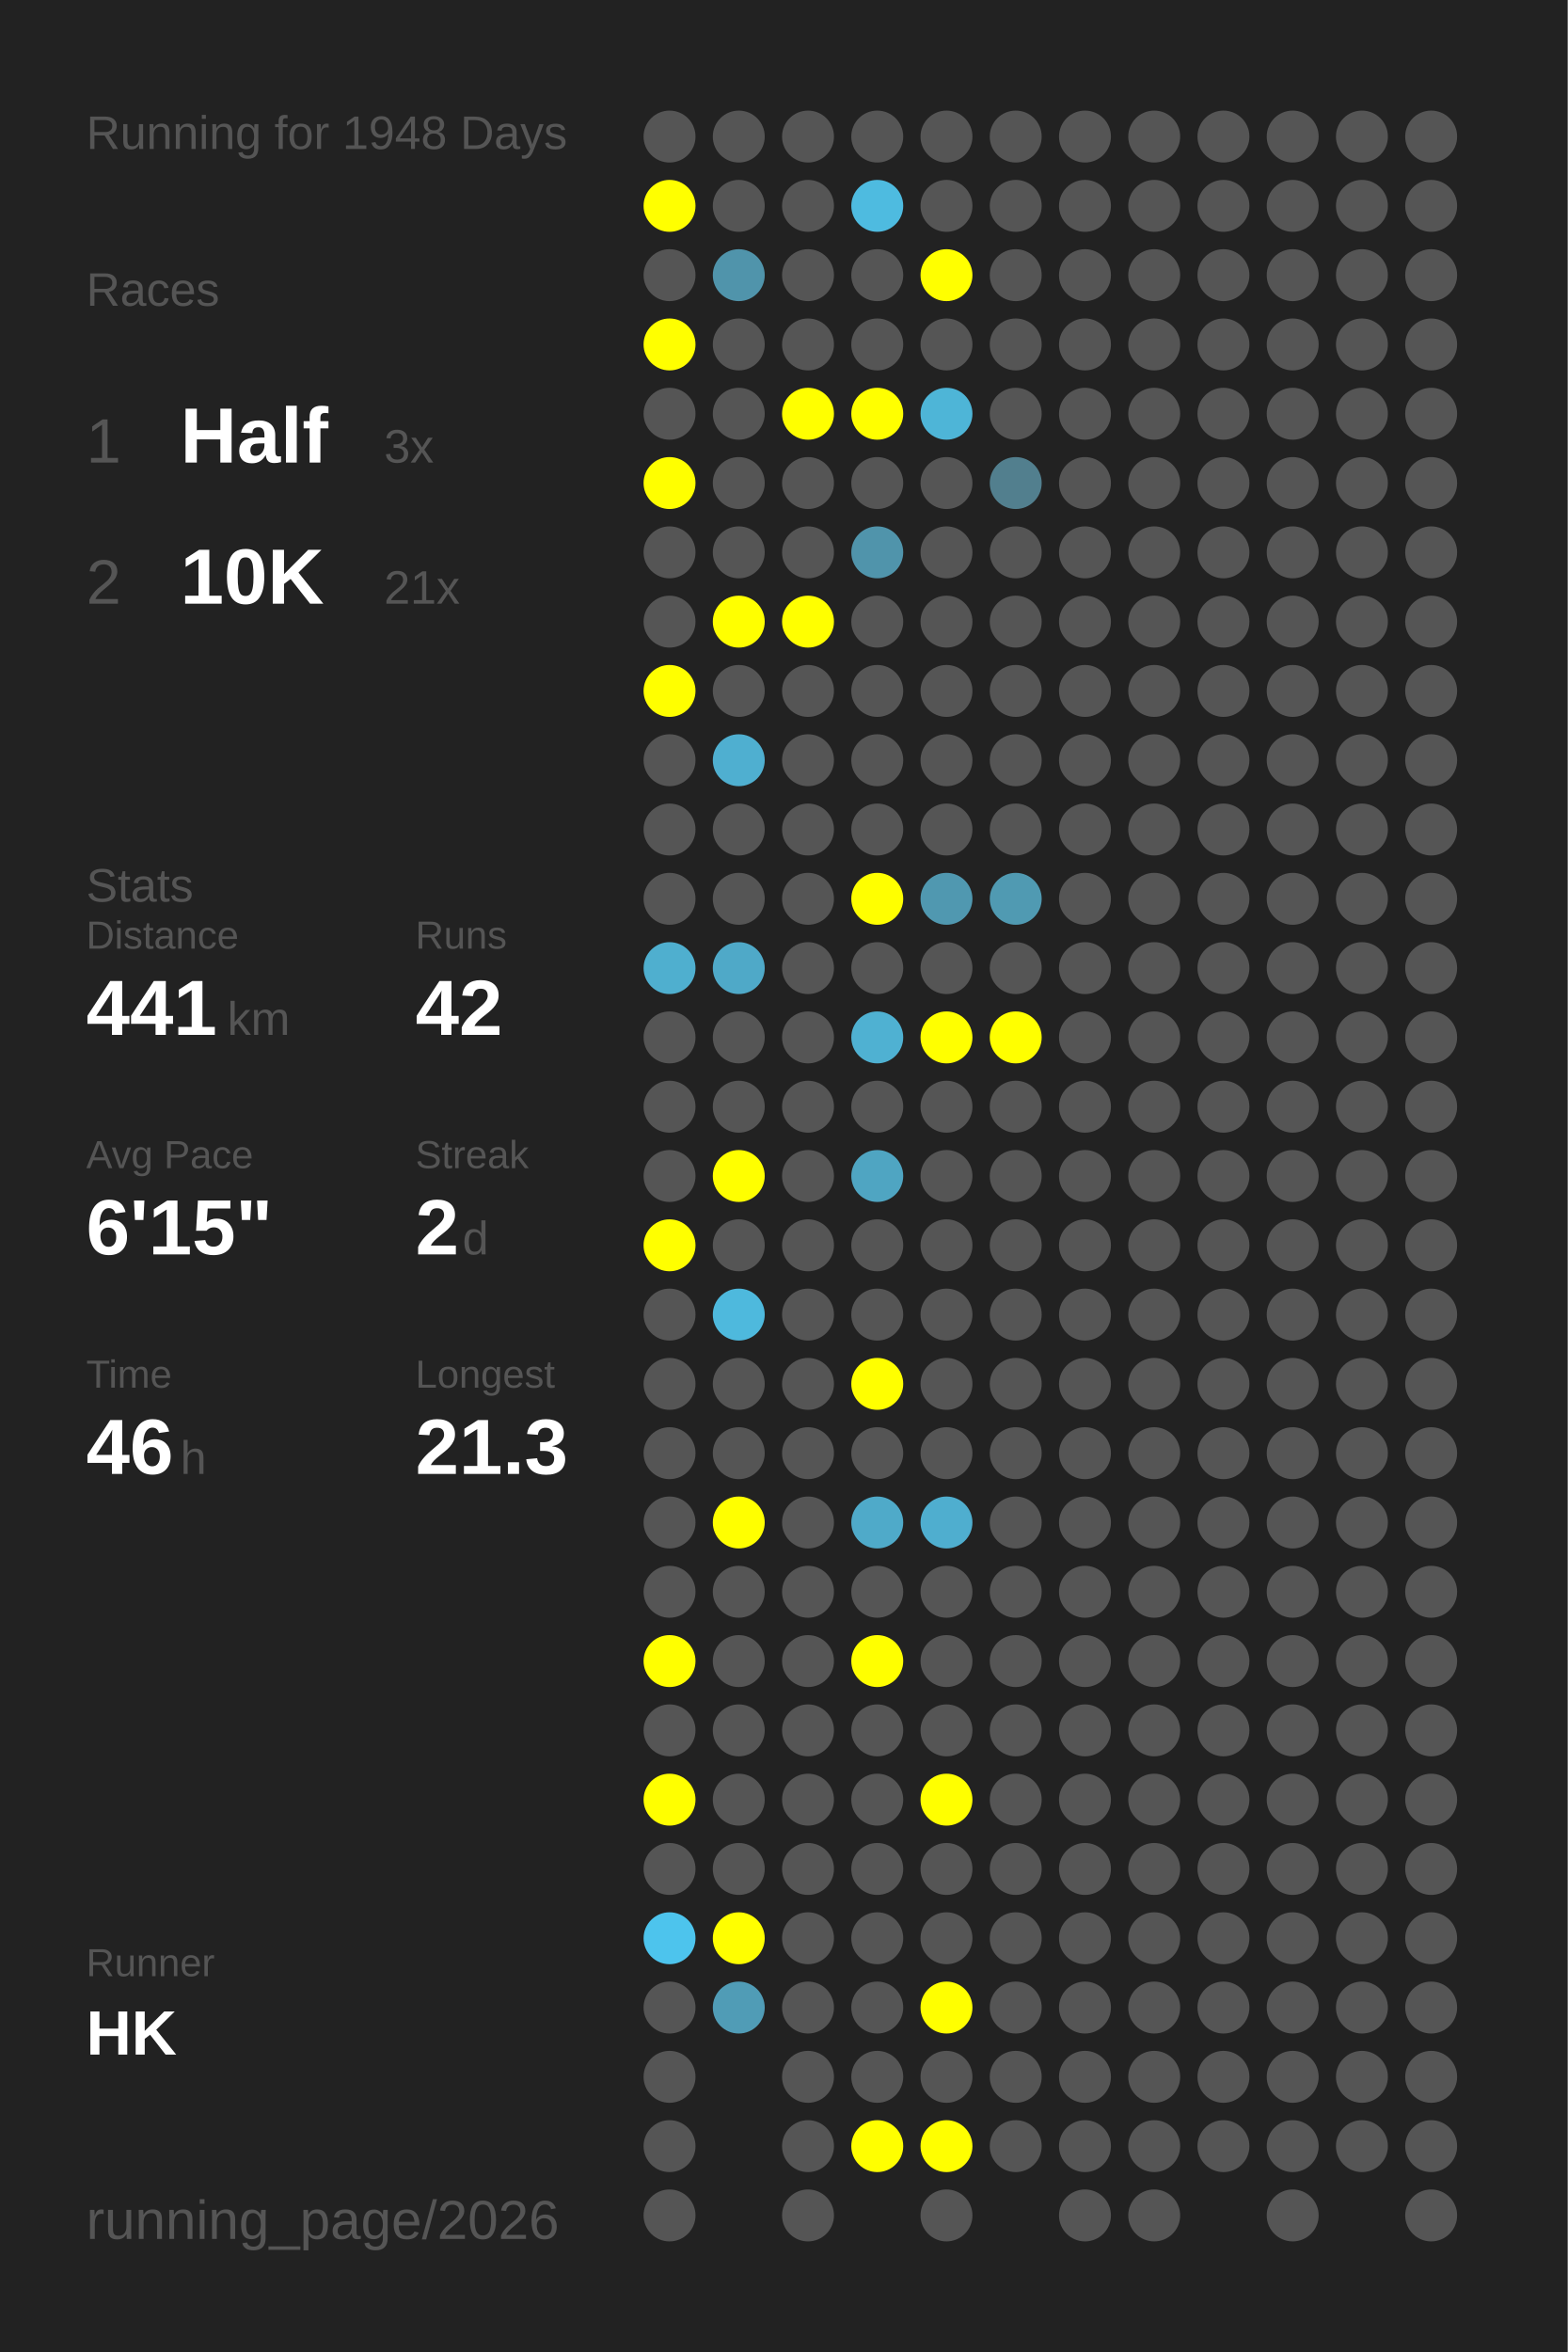
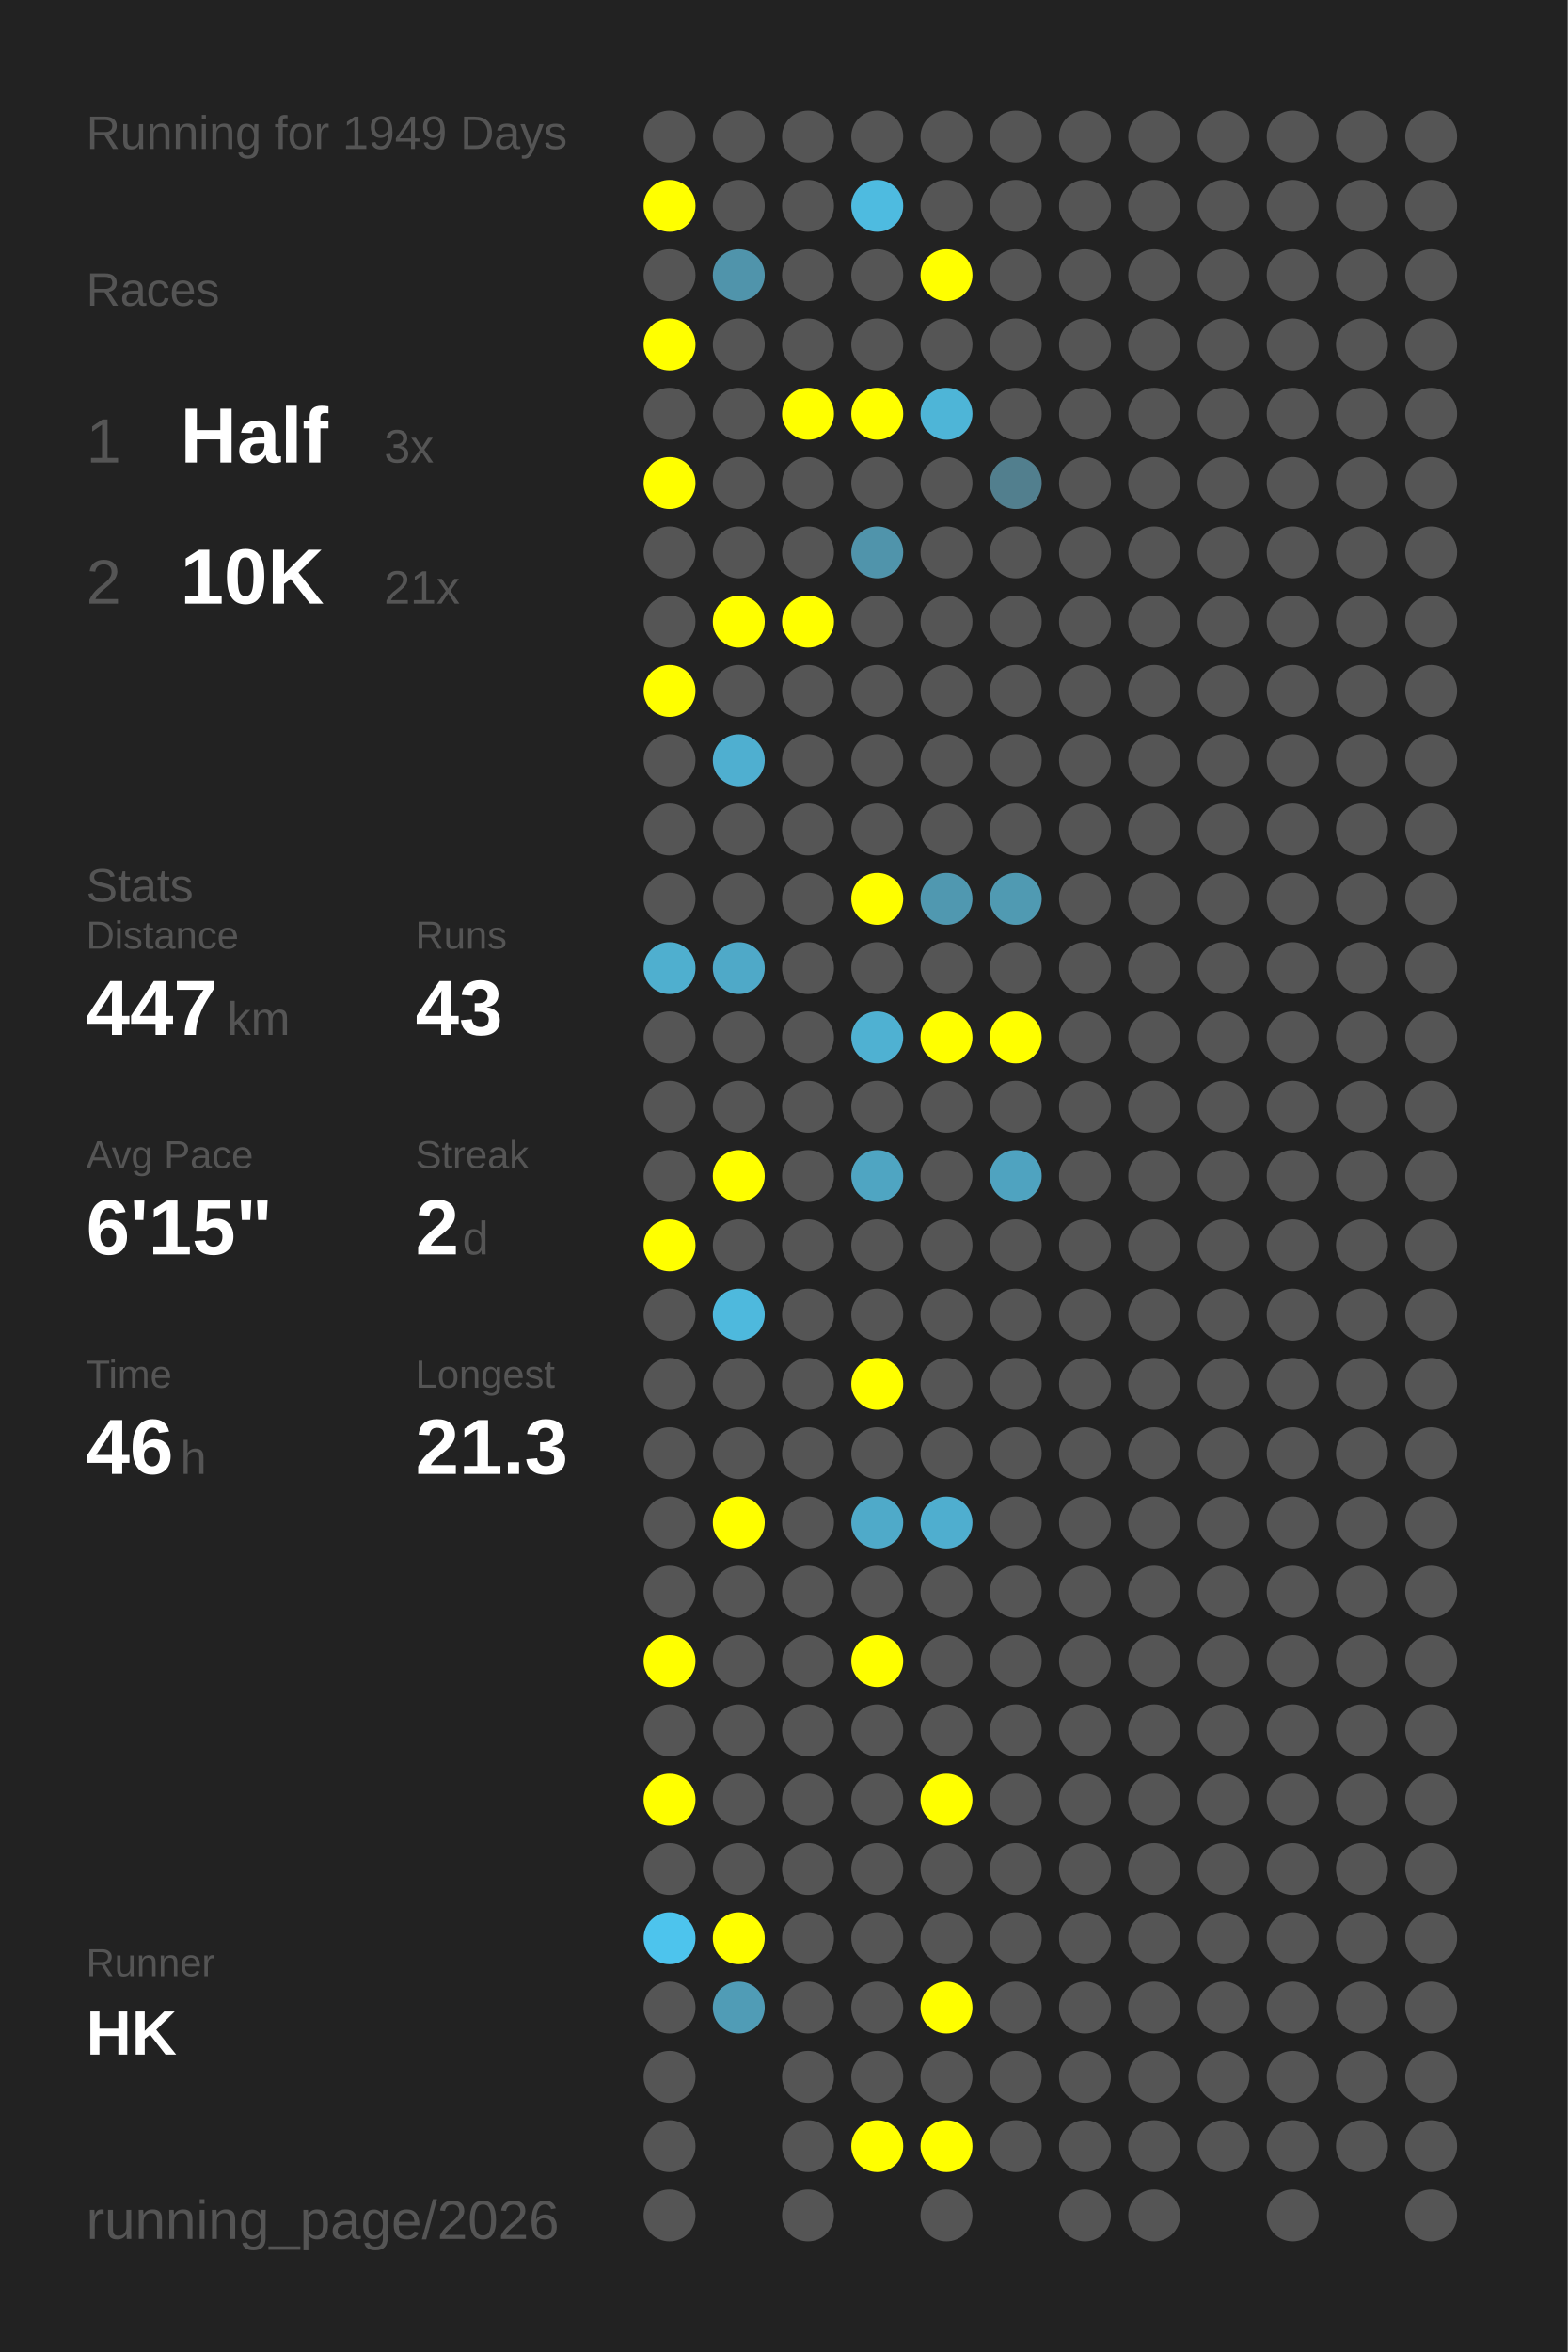
<svg xmlns="http://www.w3.org/2000/svg" baseProfile="full" height="300mm" version="1.1" viewBox="0,0,200,300" width="200mm">
  <defs />
  <rect fill="#222222" height="300" width="200" x="0" y="0" />
-   <text fill="#555555" style="font-size:6px; font-family:Arial;" x="11" y="19">Running for 1948 Days</text>
+   <text fill="#555555" style="font-size:6px; font-family:Arial;" x="11" y="19">Running for 1949 Days</text>
  <text fill="#555555" style="font-size:6px; font-family:Arial;" x="11" y="39">Races</text>
  <text fill="#555555" style="font-size:8px; font-family:Arial;" x="11" y="59">1</text>
  <text fill="#FFFFFF" style="font-size:10px; font-family:Arial; font-weight:bold;" x="23" y="59">Half</text>
  <text fill="#555555" style="font-size:6px; font-family:Arial;" x="49" y="59">3x</text>
  <text fill="#555555" style="font-size:8px; font-family:Arial;" x="11" y="77">2</text>
  <text fill="#FFFFFF" style="font-size:10px; font-family:Arial; font-weight:bold;" x="23" y="77">10K</text>
  <text fill="#555555" style="font-size:6px; font-family:Arial;" x="49" y="77">21x</text>
  <text fill="#555555" style="font-size:6px; font-family:Arial;" x="11" y="115">Stats</text>
  <text fill="#555555" style="font-size:5px; font-family:Arial;" x="11" y="121">Distance</text>
-   <text fill="#FFFFFF" style="font-size:10px; font-family:Arial; font-weight:bold;" x="11" y="132">441</text>
+   <text fill="#FFFFFF" style="font-size:10px; font-family:Arial; font-weight:bold;" x="11" y="132">447</text>
  <text fill="#555555" style="font-size:6px; font-family:Arial;" x="29" y="132">km</text>
  <text fill="#555555" style="font-size:5px; font-family:Arial;" x="53" y="121">Runs</text>
-   <text fill="#FFFFFF" style="font-size:10px; font-family:Arial; font-weight:bold;" x="53" y="132">42</text>
+   <text fill="#FFFFFF" style="font-size:10px; font-family:Arial; font-weight:bold;" x="53" y="132">43</text>
  <text fill="#555555" style="font-size:5px; font-family:Arial;" x="11" y="149">Avg Pace</text>
  <text fill="#FFFFFF" style="font-size:10px; font-family:Arial; font-weight:bold;" x="11" y="160">6'15"</text>
  <text fill="#555555" style="font-size:5px; font-family:Arial;" x="53" y="149">Streak</text>
  <text fill="#FFFFFF" style="font-size:10px; font-family:Arial; font-weight:bold;" x="53" y="160">2</text>
  <text fill="#555555" style="font-size:6px; font-family:Arial;" x="59" y="160">d</text>
  <text fill="#555555" style="font-size:5px; font-family:Arial;" x="11" y="177">Time</text>
  <text fill="#FFFFFF" style="font-size:10px; font-family:Arial; font-weight:bold;" x="11" y="188">46</text>
  <text fill="#555555" style="font-size:6px; font-family:Arial;" x="23" y="188">h</text>
  <text fill="#555555" style="font-size:5px; font-family:Arial;" x="53" y="177">Longest</text>
  <text fill="#FFFFFF" style="font-size:10px; font-family:Arial; font-weight:bold;" x="53" y="188">21.3</text>
  <text fill="#555555" style="font-size:5px; font-family:Arial;" x="11" y="252.065">Runner</text>
  <text fill="#FFFFFF" style="font-size:8px; font-family:Arial; font-weight:bold;" x="11" y="262.065">HK</text>
  <text fill="#555555" style="font-size:7px; font-family:Arial;" x="11" y="285.581">running_page/2026</text>
  <circle cx="85.417" cy="17.419" fill="#555555" r="3.312" />
  <circle cx="85.417" cy="26.258" fill="#FFFF00" r="3.312" />
  <circle cx="85.417" cy="35.097" fill="#555555" r="3.312" />
  <circle cx="85.417" cy="43.935" fill="#FFFF00" r="3.312" />
  <circle cx="85.417" cy="52.774" fill="#555555" r="3.312" />
  <circle cx="85.417" cy="61.613" fill="#FFFF00" r="3.312" />
  <circle cx="85.417" cy="70.452" fill="#555555" r="3.312" />
  <circle cx="85.417" cy="79.29" fill="#555555" r="3.312" />
  <circle cx="85.417" cy="88.129" fill="#FFFF00" r="3.312" />
  <circle cx="85.417" cy="96.968" fill="#555555" r="3.312" />
  <circle cx="85.417" cy="105.806" fill="#555555" r="3.312" />
  <circle cx="85.417" cy="114.645" fill="#555555" r="3.312" />
  <circle cx="85.417" cy="123.484" fill="#4fafcf" r="3.312" />
  <circle cx="85.417" cy="132.323" fill="#555555" r="3.312" />
  <circle cx="85.417" cy="141.161" fill="#555555" r="3.312" />
  <circle cx="85.417" cy="150" fill="#555555" r="3.312" />
  <circle cx="85.417" cy="158.839" fill="#FFFF00" r="3.312" />
  <circle cx="85.417" cy="167.677" fill="#555555" r="3.312" />
  <circle cx="85.417" cy="176.516" fill="#555555" r="3.312" />
  <circle cx="85.417" cy="185.355" fill="#555555" r="3.312" />
  <circle cx="85.417" cy="194.194" fill="#555555" r="3.312" />
  <circle cx="85.417" cy="203.032" fill="#555555" r="3.312" />
  <circle cx="85.417" cy="211.871" fill="#FFFF00" r="3.312" />
  <circle cx="85.417" cy="220.71" fill="#555555" r="3.312" />
  <circle cx="85.417" cy="229.548" fill="#FFFF00" r="3.312" />
  <circle cx="85.417" cy="238.387" fill="#555555" r="3.312" />
  <circle cx="85.417" cy="247.226" fill="#4dc4ed" r="3.312" />
  <circle cx="85.417" cy="256.065" fill="#555555" r="3.312" />
  <circle cx="85.417" cy="264.903" fill="#555555" r="3.312" />
  <circle cx="85.417" cy="273.742" fill="#555555" r="3.312" />
  <circle cx="85.417" cy="282.581" fill="#555555" r="3.312" />
  <circle cx="94.25" cy="17.419" fill="#555555" r="3.312" />
  <circle cx="94.25" cy="26.258" fill="#555555" r="3.312" />
  <circle cx="94.25" cy="35.097" fill="#5094ab" r="3.312" />
  <circle cx="94.25" cy="43.935" fill="#555555" r="3.312" />
  <circle cx="94.25" cy="52.774" fill="#555555" r="3.312" />
  <circle cx="94.25" cy="61.613" fill="#555555" r="3.312" />
  <circle cx="94.25" cy="70.452" fill="#555555" r="3.312" />
  <circle cx="94.25" cy="79.29" fill="#FFFF00" r="3.312" />
  <circle cx="94.25" cy="88.129" fill="#555555" r="3.312" />
  <circle cx="94.25" cy="96.968" fill="#4fafd0" r="3.312" />
  <circle cx="94.25" cy="105.806" fill="#555555" r="3.312" />
  <circle cx="94.25" cy="114.645" fill="#555555" r="3.312" />
  <circle cx="94.25" cy="123.484" fill="#4fa9c8" r="3.312" />
  <circle cx="94.25" cy="132.323" fill="#555555" r="3.312" />
  <circle cx="94.25" cy="141.161" fill="#555555" r="3.312" />
  <circle cx="94.25" cy="150" fill="#FFFF00" r="3.312" />
  <circle cx="94.25" cy="158.839" fill="#555555" r="3.312" />
  <circle cx="94.25" cy="167.677" fill="#4eb9dd" r="3.312" />
  <circle cx="94.25" cy="176.516" fill="#555555" r="3.312" />
  <circle cx="94.25" cy="185.355" fill="#555555" r="3.312" />
  <circle cx="94.25" cy="194.194" fill="#FFFF00" r="3.312" />
  <circle cx="94.25" cy="203.032" fill="#555555" r="3.312" />
  <circle cx="94.25" cy="211.871" fill="#555555" r="3.312" />
  <circle cx="94.25" cy="220.71" fill="#555555" r="3.312" />
  <circle cx="94.25" cy="229.548" fill="#555555" r="3.312" />
  <circle cx="94.25" cy="238.387" fill="#555555" r="3.312" />
  <circle cx="94.25" cy="247.226" fill="#FFFF00" r="3.312" />
  <circle cx="94.25" cy="256.065" fill="#509cb6" r="3.312" />
  <circle cx="103.083" cy="17.419" fill="#555555" r="3.312" />
  <circle cx="103.083" cy="26.258" fill="#555555" r="3.312" />
  <circle cx="103.083" cy="35.097" fill="#555555" r="3.312" />
  <circle cx="103.083" cy="43.935" fill="#555555" r="3.312" />
  <circle cx="103.083" cy="52.774" fill="#FFFF00" r="3.312" />
  <circle cx="103.083" cy="61.613" fill="#555555" r="3.312" />
  <circle cx="103.083" cy="70.452" fill="#555555" r="3.312" />
  <circle cx="103.083" cy="79.29" fill="#FFFF00" r="3.312" />
  <circle cx="103.083" cy="88.129" fill="#555555" r="3.312" />
  <circle cx="103.083" cy="96.968" fill="#555555" r="3.312" />
  <circle cx="103.083" cy="105.806" fill="#555555" r="3.312" />
  <circle cx="103.083" cy="114.645" fill="#555555" r="3.312" />
  <circle cx="103.083" cy="123.484" fill="#555555" r="3.312" />
  <circle cx="103.083" cy="132.323" fill="#555555" r="3.312" />
  <circle cx="103.083" cy="141.161" fill="#555555" r="3.312" />
  <circle cx="103.083" cy="150" fill="#555555" r="3.312" />
  <circle cx="103.083" cy="158.839" fill="#555555" r="3.312" />
  <circle cx="103.083" cy="167.677" fill="#555555" r="3.312" />
  <circle cx="103.083" cy="176.516" fill="#555555" r="3.312" />
  <circle cx="103.083" cy="185.355" fill="#555555" r="3.312" />
  <circle cx="103.083" cy="194.194" fill="#555555" r="3.312" />
  <circle cx="103.083" cy="203.032" fill="#555555" r="3.312" />
  <circle cx="103.083" cy="211.871" fill="#555555" r="3.312" />
  <circle cx="103.083" cy="220.71" fill="#555555" r="3.312" />
  <circle cx="103.083" cy="229.548" fill="#555555" r="3.312" />
  <circle cx="103.083" cy="238.387" fill="#555555" r="3.312" />
  <circle cx="103.083" cy="247.226" fill="#555555" r="3.312" />
  <circle cx="103.083" cy="256.065" fill="#555555" r="3.312" />
  <circle cx="103.083" cy="264.903" fill="#555555" r="3.312" />
  <circle cx="103.083" cy="273.742" fill="#555555" r="3.312" />
  <circle cx="103.083" cy="282.581" fill="#555555" r="3.312" />
  <circle cx="111.917" cy="17.419" fill="#555555" r="3.312" />
  <circle cx="111.917" cy="26.258" fill="#4ebbe0" r="3.312" />
  <circle cx="111.917" cy="35.097" fill="#555555" r="3.312" />
  <circle cx="111.917" cy="43.935" fill="#555555" r="3.312" />
  <circle cx="111.917" cy="52.774" fill="#FFFF00" r="3.312" />
  <circle cx="111.917" cy="61.613" fill="#555555" r="3.312" />
  <circle cx="111.917" cy="70.452" fill="#5094ab" r="3.312" />
  <circle cx="111.917" cy="79.29" fill="#555555" r="3.312" />
  <circle cx="111.917" cy="88.129" fill="#555555" r="3.312" />
  <circle cx="111.917" cy="96.968" fill="#555555" r="3.312" />
  <circle cx="111.917" cy="105.806" fill="#555555" r="3.312" />
  <circle cx="111.917" cy="114.645" fill="#FFFF00" r="3.312" />
  <circle cx="111.917" cy="123.484" fill="#555555" r="3.312" />
  <circle cx="111.917" cy="132.323" fill="#4fb1d2" r="3.312" />
  <circle cx="111.917" cy="141.161" fill="#555555" r="3.312" />
  <circle cx="111.917" cy="150" fill="#4fa5c2" r="3.312" />
  <circle cx="111.917" cy="158.839" fill="#555555" r="3.312" />
  <circle cx="111.917" cy="167.677" fill="#555555" r="3.312" />
  <circle cx="111.917" cy="176.516" fill="#FFFF00" r="3.312" />
  <circle cx="111.917" cy="185.355" fill="#555555" r="3.312" />
  <circle cx="111.917" cy="194.194" fill="#4faac9" r="3.312" />
  <circle cx="111.917" cy="203.032" fill="#555555" r="3.312" />
  <circle cx="111.917" cy="211.871" fill="#FFFF00" r="3.312" />
  <circle cx="111.917" cy="220.71" fill="#555555" r="3.312" />
  <circle cx="111.917" cy="229.548" fill="#555555" r="3.312" />
  <circle cx="111.917" cy="238.387" fill="#555555" r="3.312" />
  <circle cx="111.917" cy="247.226" fill="#555555" r="3.312" />
  <circle cx="111.917" cy="256.065" fill="#555555" r="3.312" />
  <circle cx="111.917" cy="264.903" fill="#555555" r="3.312" />
  <circle cx="111.917" cy="273.742" fill="#FFFF00" r="3.312" />
  <circle cx="120.75" cy="17.419" fill="#555555" r="3.312" />
  <circle cx="120.75" cy="26.258" fill="#555555" r="3.312" />
  <circle cx="120.75" cy="35.097" fill="#FFFF00" r="3.312" />
  <circle cx="120.75" cy="43.935" fill="#555555" r="3.312" />
  <circle cx="120.75" cy="52.774" fill="#4eb5d7" r="3.312" />
  <circle cx="120.75" cy="61.613" fill="#555555" r="3.312" />
  <circle cx="120.75" cy="70.452" fill="#555555" r="3.312" />
  <circle cx="120.75" cy="79.29" fill="#555555" r="3.312" />
  <circle cx="120.75" cy="88.129" fill="#555555" r="3.312" />
  <circle cx="120.75" cy="96.968" fill="#555555" r="3.312" />
  <circle cx="120.75" cy="105.806" fill="#555555" r="3.312" />
  <circle cx="120.75" cy="114.645" fill="#5098b0" r="3.312" />
  <circle cx="120.75" cy="123.484" fill="#555555" r="3.312" />
  <circle cx="120.75" cy="132.323" fill="#FFFF00" r="3.312" />
  <circle cx="120.75" cy="141.161" fill="#555555" r="3.312" />
  <circle cx="120.75" cy="150" fill="#555555" r="3.312" />
  <circle cx="120.75" cy="158.839" fill="#555555" r="3.312" />
  <circle cx="120.75" cy="167.677" fill="#555555" r="3.312" />
  <circle cx="120.75" cy="176.516" fill="#555555" r="3.312" />
  <circle cx="120.75" cy="185.355" fill="#555555" r="3.312" />
  <circle cx="120.75" cy="194.194" fill="#4faecf" r="3.312" />
  <circle cx="120.75" cy="203.032" fill="#555555" r="3.312" />
  <circle cx="120.75" cy="211.871" fill="#555555" r="3.312" />
  <circle cx="120.75" cy="220.71" fill="#555555" r="3.312" />
  <circle cx="120.75" cy="229.548" fill="#FFFF00" r="3.312" />
  <circle cx="120.75" cy="238.387" fill="#555555" r="3.312" />
  <circle cx="120.75" cy="247.226" fill="#555555" r="3.312" />
  <circle cx="120.75" cy="256.065" fill="#FFFF00" r="3.312" />
  <circle cx="120.75" cy="264.903" fill="#555555" r="3.312" />
  <circle cx="120.75" cy="273.742" fill="#FFFF00" r="3.312" />
  <circle cx="120.75" cy="282.581" fill="#555555" r="3.312" />
  <circle cx="129.583" cy="17.419" fill="#555555" r="3.312" />
  <circle cx="129.583" cy="26.258" fill="#555555" r="3.312" />
  <circle cx="129.583" cy="35.097" fill="#555555" r="3.312" />
  <circle cx="129.583" cy="43.935" fill="#555555" r="3.312" />
  <circle cx="129.583" cy="52.774" fill="#555555" r="3.312" />
  <circle cx="129.583" cy="61.613" fill="#527f8e" r="3.312" />
  <circle cx="129.583" cy="70.452" fill="#555555" r="3.312" />
  <circle cx="129.583" cy="79.29" fill="#555555" r="3.312" />
  <circle cx="129.583" cy="88.129" fill="#555555" r="3.312" />
  <circle cx="129.583" cy="96.968" fill="#555555" r="3.312" />
  <circle cx="129.583" cy="105.806" fill="#555555" r="3.312" />
  <circle cx="129.583" cy="114.645" fill="#509ab2" r="3.312" />
  <circle cx="129.583" cy="123.484" fill="#555555" r="3.312" />
  <circle cx="129.583" cy="132.323" fill="#FFFF00" r="3.312" />
  <circle cx="129.583" cy="141.161" fill="#555555" r="3.312" />
-   <circle cx="129.583" cy="150" fill="#555555" r="3.312" />
+   <circle cx="129.583" cy="150" fill="#4fa3c0" r="3.312" />
  <circle cx="129.583" cy="158.839" fill="#555555" r="3.312" />
  <circle cx="129.583" cy="167.677" fill="#555555" r="3.312" />
  <circle cx="129.583" cy="176.516" fill="#555555" r="3.312" />
  <circle cx="129.583" cy="185.355" fill="#555555" r="3.312" />
  <circle cx="129.583" cy="194.194" fill="#555555" r="3.312" />
  <circle cx="129.583" cy="203.032" fill="#555555" r="3.312" />
  <circle cx="129.583" cy="211.871" fill="#555555" r="3.312" />
  <circle cx="129.583" cy="220.71" fill="#555555" r="3.312" />
  <circle cx="129.583" cy="229.548" fill="#555555" r="3.312" />
  <circle cx="129.583" cy="238.387" fill="#555555" r="3.312" />
  <circle cx="129.583" cy="247.226" fill="#555555" r="3.312" />
  <circle cx="129.583" cy="256.065" fill="#555555" r="3.312" />
  <circle cx="129.583" cy="264.903" fill="#555555" r="3.312" />
  <circle cx="129.583" cy="273.742" fill="#555555" r="3.312" />
  <circle cx="138.417" cy="17.419" fill="#555555" r="3.312" />
  <circle cx="138.417" cy="26.258" fill="#555555" r="3.312" />
  <circle cx="138.417" cy="35.097" fill="#555555" r="3.312" />
  <circle cx="138.417" cy="43.935" fill="#555555" r="3.312" />
  <circle cx="138.417" cy="52.774" fill="#555555" r="3.312" />
  <circle cx="138.417" cy="61.613" fill="#555555" r="3.312" />
  <circle cx="138.417" cy="70.452" fill="#555555" r="3.312" />
  <circle cx="138.417" cy="79.29" fill="#555555" r="3.312" />
  <circle cx="138.417" cy="88.129" fill="#555555" r="3.312" />
  <circle cx="138.417" cy="96.968" fill="#555555" r="3.312" />
  <circle cx="138.417" cy="105.806" fill="#555555" r="3.312" />
  <circle cx="138.417" cy="114.645" fill="#555555" r="3.312" />
  <circle cx="138.417" cy="123.484" fill="#555555" r="3.312" />
  <circle cx="138.417" cy="132.323" fill="#555555" r="3.312" />
  <circle cx="138.417" cy="141.161" fill="#555555" r="3.312" />
  <circle cx="138.417" cy="150" fill="#555555" r="3.312" />
  <circle cx="138.417" cy="158.839" fill="#555555" r="3.312" />
  <circle cx="138.417" cy="167.677" fill="#555555" r="3.312" />
  <circle cx="138.417" cy="176.516" fill="#555555" r="3.312" />
  <circle cx="138.417" cy="185.355" fill="#555555" r="3.312" />
  <circle cx="138.417" cy="194.194" fill="#555555" r="3.312" />
  <circle cx="138.417" cy="203.032" fill="#555555" r="3.312" />
  <circle cx="138.417" cy="211.871" fill="#555555" r="3.312" />
  <circle cx="138.417" cy="220.71" fill="#555555" r="3.312" />
  <circle cx="138.417" cy="229.548" fill="#555555" r="3.312" />
  <circle cx="138.417" cy="238.387" fill="#555555" r="3.312" />
  <circle cx="138.417" cy="247.226" fill="#555555" r="3.312" />
  <circle cx="138.417" cy="256.065" fill="#555555" r="3.312" />
  <circle cx="138.417" cy="264.903" fill="#555555" r="3.312" />
  <circle cx="138.417" cy="273.742" fill="#555555" r="3.312" />
  <circle cx="138.417" cy="282.581" fill="#555555" r="3.312" />
  <circle cx="147.25" cy="17.419" fill="#555555" r="3.312" />
  <circle cx="147.25" cy="26.258" fill="#555555" r="3.312" />
  <circle cx="147.25" cy="35.097" fill="#555555" r="3.312" />
  <circle cx="147.25" cy="43.935" fill="#555555" r="3.312" />
  <circle cx="147.25" cy="52.774" fill="#555555" r="3.312" />
  <circle cx="147.25" cy="61.613" fill="#555555" r="3.312" />
  <circle cx="147.25" cy="70.452" fill="#555555" r="3.312" />
  <circle cx="147.25" cy="79.29" fill="#555555" r="3.312" />
  <circle cx="147.25" cy="88.129" fill="#555555" r="3.312" />
  <circle cx="147.25" cy="96.968" fill="#555555" r="3.312" />
  <circle cx="147.25" cy="105.806" fill="#555555" r="3.312" />
  <circle cx="147.25" cy="114.645" fill="#555555" r="3.312" />
  <circle cx="147.25" cy="123.484" fill="#555555" r="3.312" />
  <circle cx="147.25" cy="132.323" fill="#555555" r="3.312" />
  <circle cx="147.25" cy="141.161" fill="#555555" r="3.312" />
  <circle cx="147.25" cy="150" fill="#555555" r="3.312" />
  <circle cx="147.25" cy="158.839" fill="#555555" r="3.312" />
  <circle cx="147.25" cy="167.677" fill="#555555" r="3.312" />
  <circle cx="147.25" cy="176.516" fill="#555555" r="3.312" />
  <circle cx="147.25" cy="185.355" fill="#555555" r="3.312" />
  <circle cx="147.25" cy="194.194" fill="#555555" r="3.312" />
  <circle cx="147.25" cy="203.032" fill="#555555" r="3.312" />
  <circle cx="147.25" cy="211.871" fill="#555555" r="3.312" />
  <circle cx="147.25" cy="220.71" fill="#555555" r="3.312" />
  <circle cx="147.25" cy="229.548" fill="#555555" r="3.312" />
  <circle cx="147.25" cy="238.387" fill="#555555" r="3.312" />
  <circle cx="147.25" cy="247.226" fill="#555555" r="3.312" />
  <circle cx="147.25" cy="256.065" fill="#555555" r="3.312" />
  <circle cx="147.25" cy="264.903" fill="#555555" r="3.312" />
  <circle cx="147.25" cy="273.742" fill="#555555" r="3.312" />
  <circle cx="147.25" cy="282.581" fill="#555555" r="3.312" />
  <circle cx="156.083" cy="17.419" fill="#555555" r="3.312" />
  <circle cx="156.083" cy="26.258" fill="#555555" r="3.312" />
  <circle cx="156.083" cy="35.097" fill="#555555" r="3.312" />
  <circle cx="156.083" cy="43.935" fill="#555555" r="3.312" />
  <circle cx="156.083" cy="52.774" fill="#555555" r="3.312" />
  <circle cx="156.083" cy="61.613" fill="#555555" r="3.312" />
  <circle cx="156.083" cy="70.452" fill="#555555" r="3.312" />
  <circle cx="156.083" cy="79.29" fill="#555555" r="3.312" />
  <circle cx="156.083" cy="88.129" fill="#555555" r="3.312" />
  <circle cx="156.083" cy="96.968" fill="#555555" r="3.312" />
  <circle cx="156.083" cy="105.806" fill="#555555" r="3.312" />
  <circle cx="156.083" cy="114.645" fill="#555555" r="3.312" />
  <circle cx="156.083" cy="123.484" fill="#555555" r="3.312" />
  <circle cx="156.083" cy="132.323" fill="#555555" r="3.312" />
  <circle cx="156.083" cy="141.161" fill="#555555" r="3.312" />
  <circle cx="156.083" cy="150" fill="#555555" r="3.312" />
  <circle cx="156.083" cy="158.839" fill="#555555" r="3.312" />
  <circle cx="156.083" cy="167.677" fill="#555555" r="3.312" />
  <circle cx="156.083" cy="176.516" fill="#555555" r="3.312" />
  <circle cx="156.083" cy="185.355" fill="#555555" r="3.312" />
  <circle cx="156.083" cy="194.194" fill="#555555" r="3.312" />
  <circle cx="156.083" cy="203.032" fill="#555555" r="3.312" />
  <circle cx="156.083" cy="211.871" fill="#555555" r="3.312" />
  <circle cx="156.083" cy="220.71" fill="#555555" r="3.312" />
  <circle cx="156.083" cy="229.548" fill="#555555" r="3.312" />
  <circle cx="156.083" cy="238.387" fill="#555555" r="3.312" />
  <circle cx="156.083" cy="247.226" fill="#555555" r="3.312" />
  <circle cx="156.083" cy="256.065" fill="#555555" r="3.312" />
  <circle cx="156.083" cy="264.903" fill="#555555" r="3.312" />
  <circle cx="156.083" cy="273.742" fill="#555555" r="3.312" />
  <circle cx="164.917" cy="17.419" fill="#555555" r="3.312" />
  <circle cx="164.917" cy="26.258" fill="#555555" r="3.312" />
  <circle cx="164.917" cy="35.097" fill="#555555" r="3.312" />
  <circle cx="164.917" cy="43.935" fill="#555555" r="3.312" />
  <circle cx="164.917" cy="52.774" fill="#555555" r="3.312" />
  <circle cx="164.917" cy="61.613" fill="#555555" r="3.312" />
  <circle cx="164.917" cy="70.452" fill="#555555" r="3.312" />
  <circle cx="164.917" cy="79.29" fill="#555555" r="3.312" />
  <circle cx="164.917" cy="88.129" fill="#555555" r="3.312" />
  <circle cx="164.917" cy="96.968" fill="#555555" r="3.312" />
  <circle cx="164.917" cy="105.806" fill="#555555" r="3.312" />
  <circle cx="164.917" cy="114.645" fill="#555555" r="3.312" />
  <circle cx="164.917" cy="123.484" fill="#555555" r="3.312" />
  <circle cx="164.917" cy="132.323" fill="#555555" r="3.312" />
  <circle cx="164.917" cy="141.161" fill="#555555" r="3.312" />
  <circle cx="164.917" cy="150" fill="#555555" r="3.312" />
  <circle cx="164.917" cy="158.839" fill="#555555" r="3.312" />
  <circle cx="164.917" cy="167.677" fill="#555555" r="3.312" />
  <circle cx="164.917" cy="176.516" fill="#555555" r="3.312" />
  <circle cx="164.917" cy="185.355" fill="#555555" r="3.312" />
  <circle cx="164.917" cy="194.194" fill="#555555" r="3.312" />
  <circle cx="164.917" cy="203.032" fill="#555555" r="3.312" />
  <circle cx="164.917" cy="211.871" fill="#555555" r="3.312" />
  <circle cx="164.917" cy="220.71" fill="#555555" r="3.312" />
  <circle cx="164.917" cy="229.548" fill="#555555" r="3.312" />
  <circle cx="164.917" cy="238.387" fill="#555555" r="3.312" />
  <circle cx="164.917" cy="247.226" fill="#555555" r="3.312" />
  <circle cx="164.917" cy="256.065" fill="#555555" r="3.312" />
  <circle cx="164.917" cy="264.903" fill="#555555" r="3.312" />
  <circle cx="164.917" cy="273.742" fill="#555555" r="3.312" />
  <circle cx="164.917" cy="282.581" fill="#555555" r="3.312" />
  <circle cx="173.75" cy="17.419" fill="#555555" r="3.312" />
  <circle cx="173.75" cy="26.258" fill="#555555" r="3.312" />
  <circle cx="173.75" cy="35.097" fill="#555555" r="3.312" />
  <circle cx="173.75" cy="43.935" fill="#555555" r="3.312" />
  <circle cx="173.75" cy="52.774" fill="#555555" r="3.312" />
  <circle cx="173.75" cy="61.613" fill="#555555" r="3.312" />
  <circle cx="173.75" cy="70.452" fill="#555555" r="3.312" />
  <circle cx="173.75" cy="79.29" fill="#555555" r="3.312" />
  <circle cx="173.75" cy="88.129" fill="#555555" r="3.312" />
  <circle cx="173.75" cy="96.968" fill="#555555" r="3.312" />
  <circle cx="173.75" cy="105.806" fill="#555555" r="3.312" />
  <circle cx="173.75" cy="114.645" fill="#555555" r="3.312" />
  <circle cx="173.75" cy="123.484" fill="#555555" r="3.312" />
  <circle cx="173.75" cy="132.323" fill="#555555" r="3.312" />
  <circle cx="173.75" cy="141.161" fill="#555555" r="3.312" />
  <circle cx="173.75" cy="150" fill="#555555" r="3.312" />
  <circle cx="173.75" cy="158.839" fill="#555555" r="3.312" />
  <circle cx="173.75" cy="167.677" fill="#555555" r="3.312" />
  <circle cx="173.75" cy="176.516" fill="#555555" r="3.312" />
  <circle cx="173.75" cy="185.355" fill="#555555" r="3.312" />
  <circle cx="173.75" cy="194.194" fill="#555555" r="3.312" />
  <circle cx="173.75" cy="203.032" fill="#555555" r="3.312" />
  <circle cx="173.75" cy="211.871" fill="#555555" r="3.312" />
  <circle cx="173.75" cy="220.71" fill="#555555" r="3.312" />
  <circle cx="173.75" cy="229.548" fill="#555555" r="3.312" />
  <circle cx="173.75" cy="238.387" fill="#555555" r="3.312" />
  <circle cx="173.75" cy="247.226" fill="#555555" r="3.312" />
  <circle cx="173.75" cy="256.065" fill="#555555" r="3.312" />
  <circle cx="173.75" cy="264.903" fill="#555555" r="3.312" />
  <circle cx="173.75" cy="273.742" fill="#555555" r="3.312" />
  <circle cx="182.583" cy="17.419" fill="#555555" r="3.312" />
  <circle cx="182.583" cy="26.258" fill="#555555" r="3.312" />
  <circle cx="182.583" cy="35.097" fill="#555555" r="3.312" />
  <circle cx="182.583" cy="43.935" fill="#555555" r="3.312" />
  <circle cx="182.583" cy="52.774" fill="#555555" r="3.312" />
  <circle cx="182.583" cy="61.613" fill="#555555" r="3.312" />
  <circle cx="182.583" cy="70.452" fill="#555555" r="3.312" />
  <circle cx="182.583" cy="79.29" fill="#555555" r="3.312" />
  <circle cx="182.583" cy="88.129" fill="#555555" r="3.312" />
  <circle cx="182.583" cy="96.968" fill="#555555" r="3.312" />
  <circle cx="182.583" cy="105.806" fill="#555555" r="3.312" />
  <circle cx="182.583" cy="114.645" fill="#555555" r="3.312" />
  <circle cx="182.583" cy="123.484" fill="#555555" r="3.312" />
  <circle cx="182.583" cy="132.323" fill="#555555" r="3.312" />
  <circle cx="182.583" cy="141.161" fill="#555555" r="3.312" />
  <circle cx="182.583" cy="150" fill="#555555" r="3.312" />
  <circle cx="182.583" cy="158.839" fill="#555555" r="3.312" />
  <circle cx="182.583" cy="167.677" fill="#555555" r="3.312" />
  <circle cx="182.583" cy="176.516" fill="#555555" r="3.312" />
  <circle cx="182.583" cy="185.355" fill="#555555" r="3.312" />
  <circle cx="182.583" cy="194.194" fill="#555555" r="3.312" />
  <circle cx="182.583" cy="203.032" fill="#555555" r="3.312" />
  <circle cx="182.583" cy="211.871" fill="#555555" r="3.312" />
  <circle cx="182.583" cy="220.71" fill="#555555" r="3.312" />
  <circle cx="182.583" cy="229.548" fill="#555555" r="3.312" />
  <circle cx="182.583" cy="238.387" fill="#555555" r="3.312" />
  <circle cx="182.583" cy="247.226" fill="#555555" r="3.312" />
  <circle cx="182.583" cy="256.065" fill="#555555" r="3.312" />
  <circle cx="182.583" cy="264.903" fill="#555555" r="3.312" />
  <circle cx="182.583" cy="273.742" fill="#555555" r="3.312" />
  <circle cx="182.583" cy="282.581" fill="#555555" r="3.312" />
</svg>
